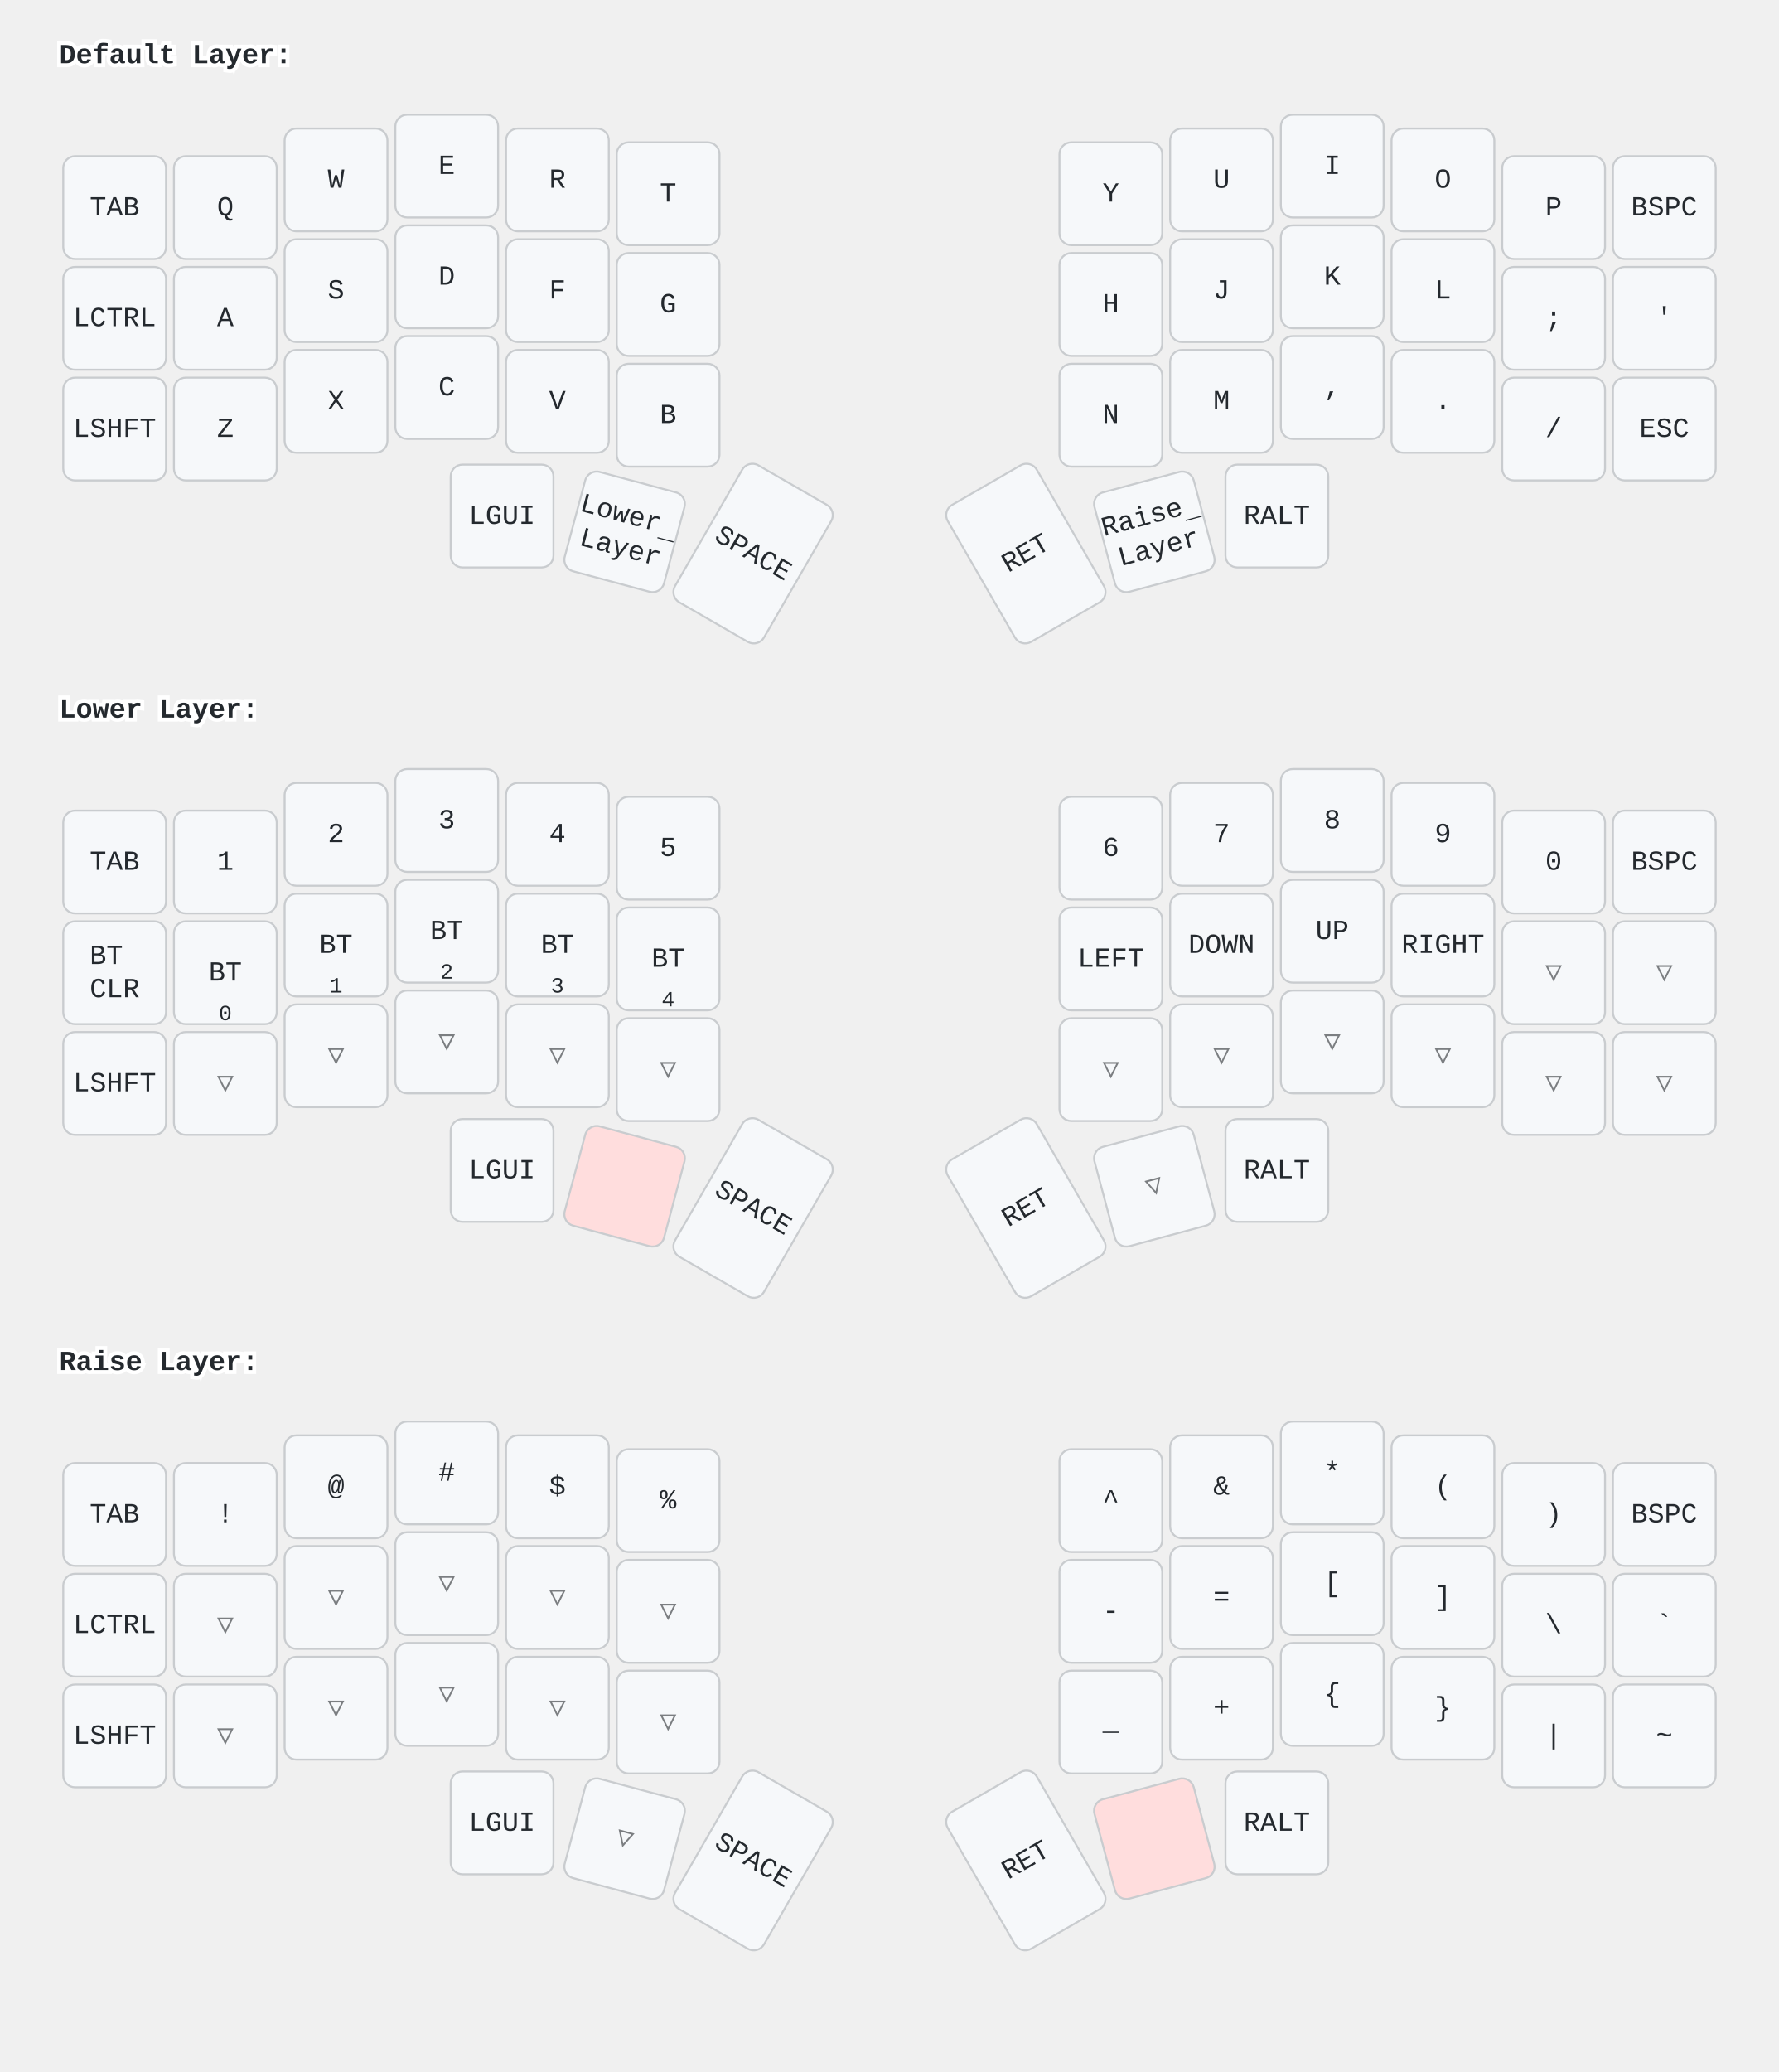
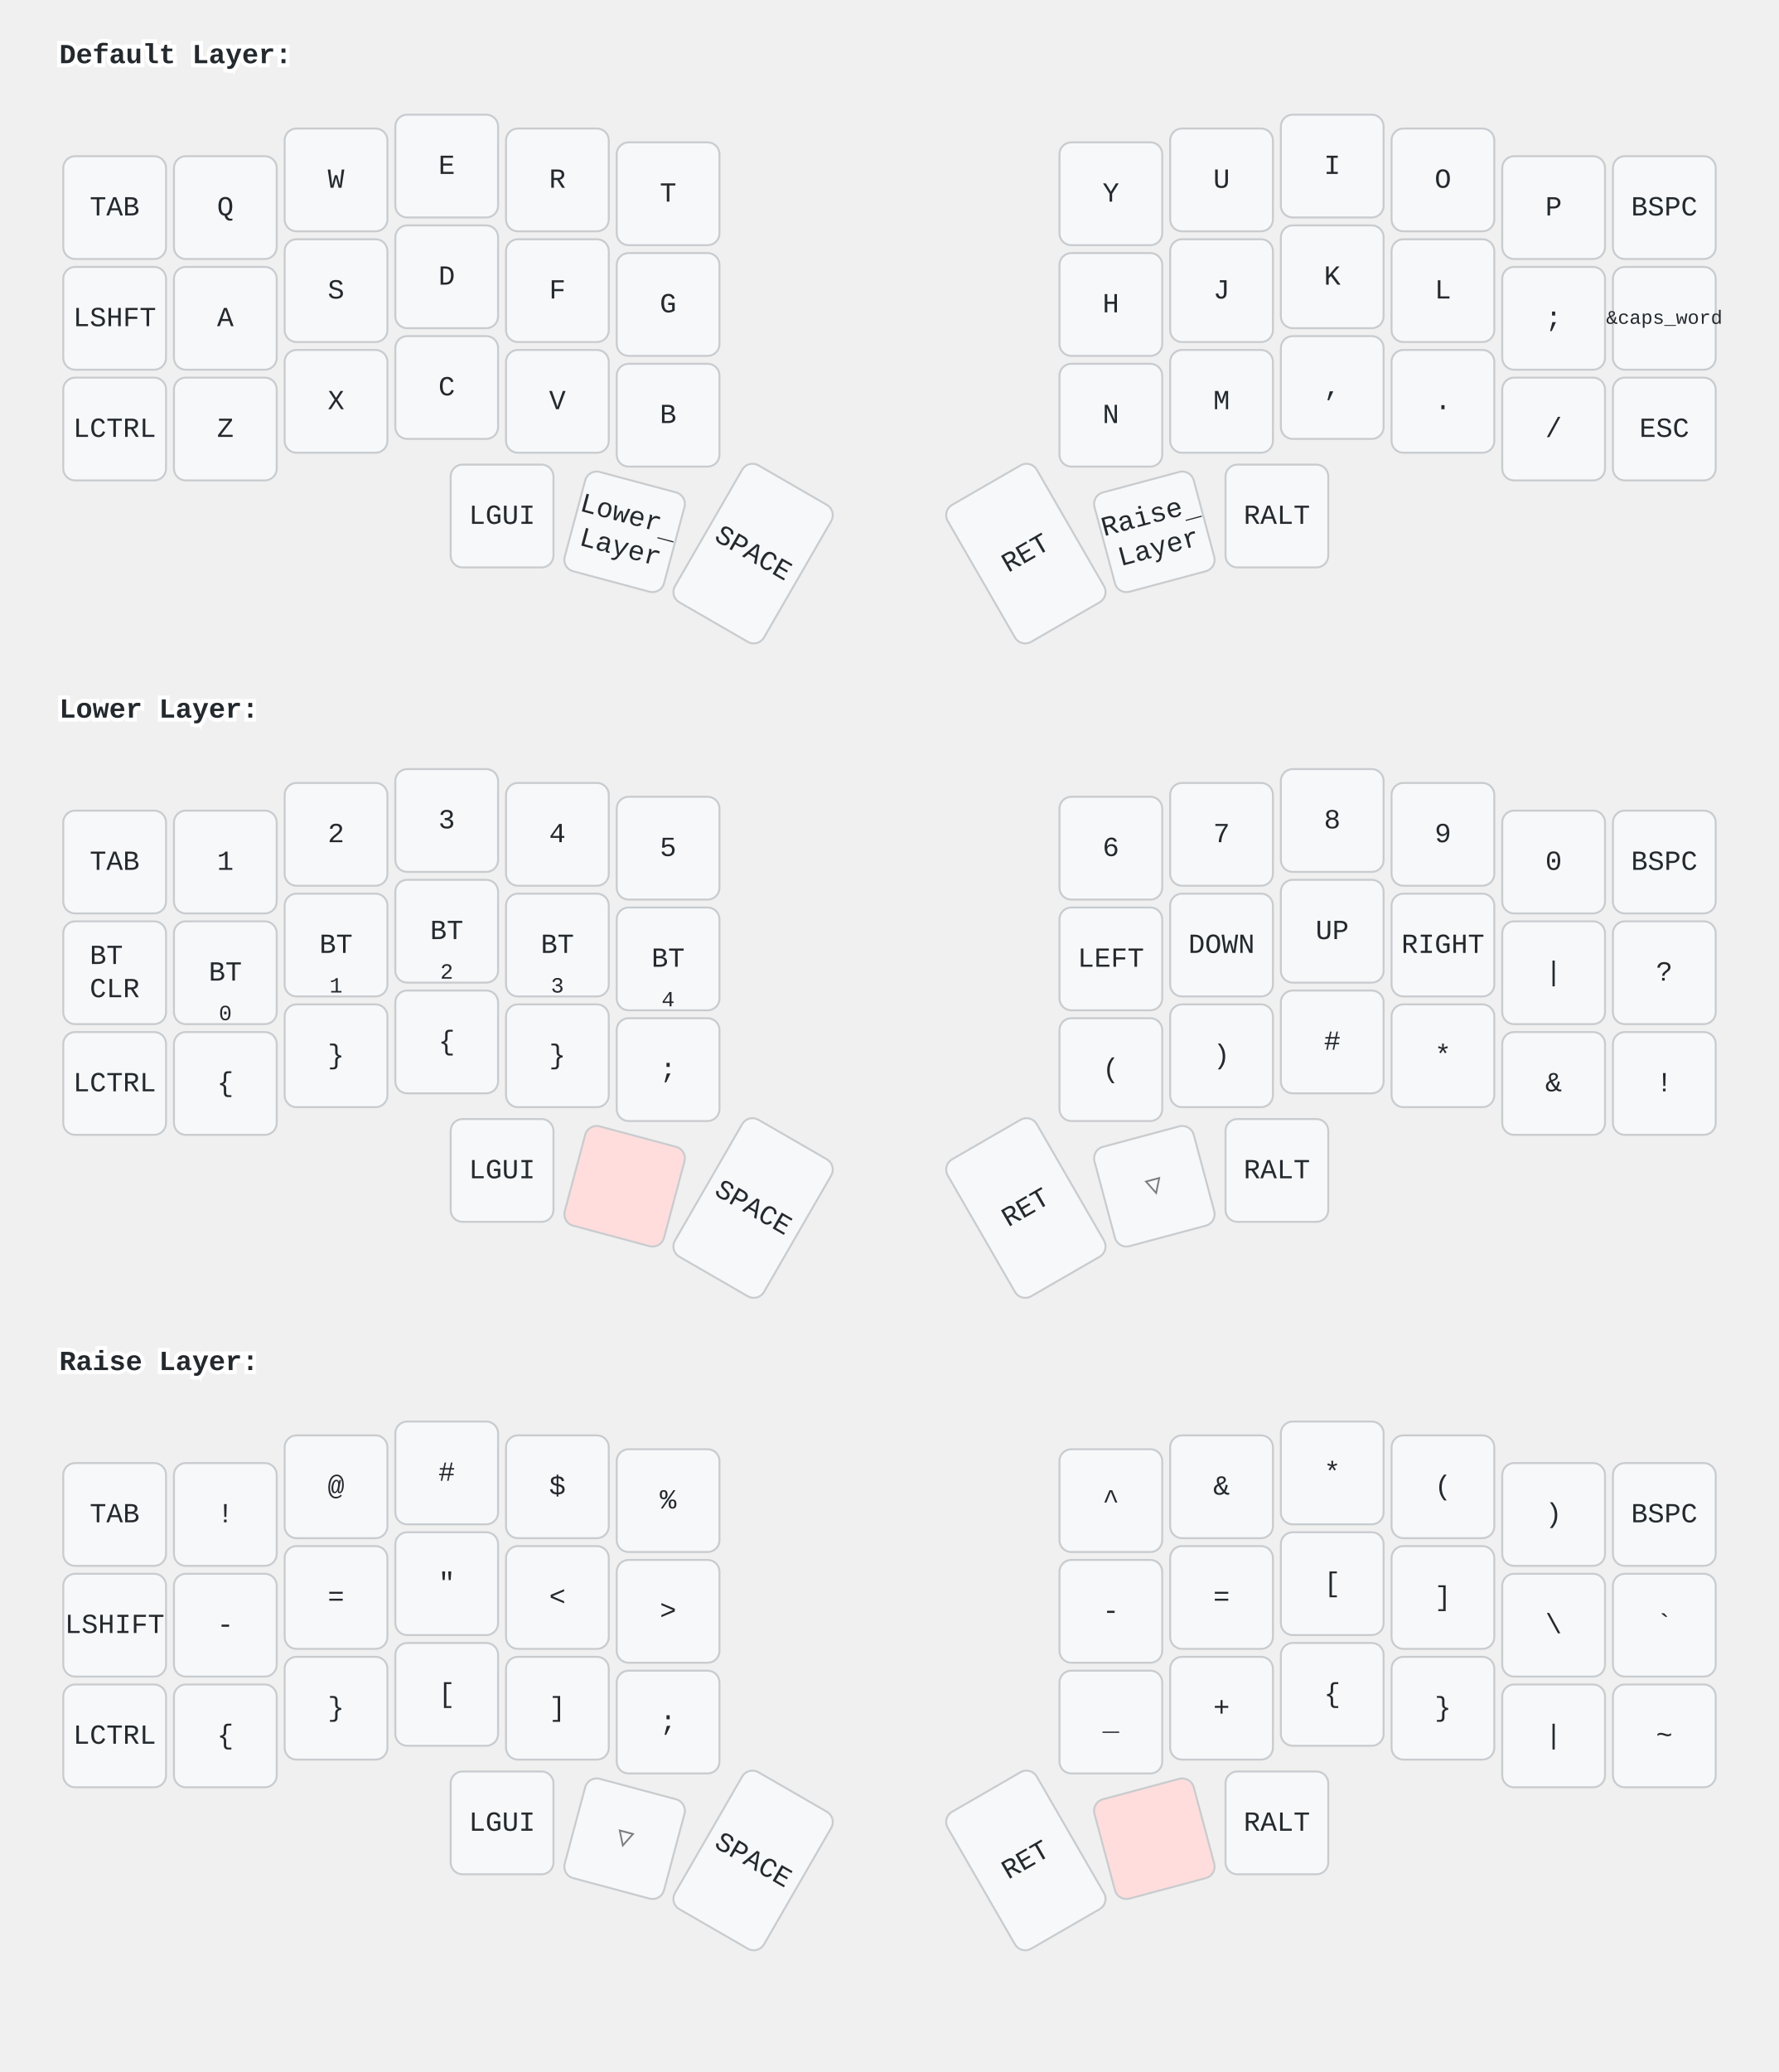
<svg xmlns="http://www.w3.org/2000/svg" width="900" height="1048" viewBox="0 0 900 1048" class="keymap">
  <style>/* inherit to force styles through use tags */
svg path {
    fill: inherit;
}

/* font and background color specifications */
svg.keymap {
    font-family: SFMono-Regular,Consolas,Liberation Mono,Menlo,monospace;
    font-size: 14px;
    font-kerning: normal;
    text-rendering: optimizeLegibility;
    fill: #24292e;
}

/* default key styling */
rect.key {
    fill: #f6f8fa;
}

rect.key, rect.combo {
    stroke: #c9cccf;
    stroke-width: 1;
}

/* default key side styling, only used is draw_key_sides is set */
rect.side {
    filter: brightness(90%);
}

/* color accent for combo boxes */
rect.combo, rect.combo-separate {
    fill: #cdf;
}

/* color accent for held keys */
rect.held, rect.combo.held {
    fill: #fdd;
}

/* color accent for ghost (optional) keys */
rect.ghost, rect.combo.ghost {
    stroke-dasharray: 4, 4;
    stroke-width: 2;
}

text {
    text-anchor: middle;
    dominant-baseline: middle;
}

/* styling for layer labels */
text.label {
    font-weight: bold;
    text-anchor: start;
    stroke: white;
    stroke-width: 4;
    paint-order: stroke;
}

/* styling for optional footer */
text.footer {
    text-anchor: end;
    dominant-baseline: auto;
    stroke: white;
    stroke-width: 4;
    paint-order: stroke;
}

/* styling for combo tap, and key non-tap label text */
text.combo, text.hold, text.shifted, text.left, text.right {
    font-size: 11px;
}

text.hold {
    text-anchor: middle;
    dominant-baseline: auto;
}

text.shifted {
    text-anchor: middle;
    dominant-baseline: hanging;
}

text.left {
    text-anchor: start;
}

text.right {
    text-anchor: end;
}

text.layer-activator {
    text-decoration: underline;
}

/* styling for hold/shifted label text in combo box */
text.combo.hold, text.combo.shifted, text.combo.left, text.combo.right {
    font-size: 8px;
}

/* lighter symbol for transparent keys */
text.trans {
    fill: #7b7e81;
}

/* styling for combo dendrons */
path.combo {
    stroke-width: 1;
    stroke: gray;
    fill: none;
}

/* Start Tabler Icons Cleanup */
/* cannot use height/width with glyphs */
.icon-tabler &gt; path {
    fill: inherit;
    stroke: inherit;
    stroke-width: 2;
}
/* hide tabler's default box */
.icon-tabler &gt; path[stroke="none"][fill="none"] {
    visibility: hidden;
}
/* End Tabler Icons Cleanup */
</style>
  <g transform="translate(30, 0)" class="layer-Default Layer">
    <text x="0" y="28" class="label" id="Default-Layer">Default Layer:</text>
    <g transform="translate(0, 56)">
      <g transform="translate(28, 49)" class="key keypos-0">
        <rect rx="6" ry="6" x="-26" y="-26" width="52" height="52" class="key" />
        <text x="0" y="0" class="key tap">TAB</text>
      </g>
      <g transform="translate(84, 49)" class="key keypos-1">
        <rect rx="6" ry="6" x="-26" y="-26" width="52" height="52" class="key" />
        <text x="0" y="0" class="key tap">Q</text>
      </g>
      <g transform="translate(140, 35)" class="key keypos-2">
        <rect rx="6" ry="6" x="-26" y="-26" width="52" height="52" class="key" />
        <text x="0" y="0" class="key tap">W</text>
      </g>
      <g transform="translate(196, 28)" class="key keypos-3">
        <rect rx="6" ry="6" x="-26" y="-26" width="52" height="52" class="key" />
        <text x="0" y="0" class="key tap">E</text>
      </g>
      <g transform="translate(252, 35)" class="key keypos-4">
        <rect rx="6" ry="6" x="-26" y="-26" width="52" height="52" class="key" />
        <text x="0" y="0" class="key tap">R</text>
      </g>
      <g transform="translate(308, 42)" class="key keypos-5">
        <rect rx="6" ry="6" x="-26" y="-26" width="52" height="52" class="key" />
        <text x="0" y="0" class="key tap">T</text>
      </g>
      <g transform="translate(532, 42)" class="key keypos-6">
        <rect rx="6" ry="6" x="-26" y="-26" width="52" height="52" class="key" />
        <text x="0" y="0" class="key tap">Y</text>
      </g>
      <g transform="translate(588, 35)" class="key keypos-7">
        <rect rx="6" ry="6" x="-26" y="-26" width="52" height="52" class="key" />
        <text x="0" y="0" class="key tap">U</text>
      </g>
      <g transform="translate(644, 28)" class="key keypos-8">
        <rect rx="6" ry="6" x="-26" y="-26" width="52" height="52" class="key" />
        <text x="0" y="0" class="key tap">I</text>
      </g>
      <g transform="translate(700, 35)" class="key keypos-9">
        <rect rx="6" ry="6" x="-26" y="-26" width="52" height="52" class="key" />
        <text x="0" y="0" class="key tap">O</text>
      </g>
      <g transform="translate(756, 49)" class="key keypos-10">
        <rect rx="6" ry="6" x="-26" y="-26" width="52" height="52" class="key" />
        <text x="0" y="0" class="key tap">P</text>
      </g>
      <g transform="translate(812, 49)" class="key keypos-11">
        <rect rx="6" ry="6" x="-26" y="-26" width="52" height="52" class="key" />
        <text x="0" y="0" class="key tap">BSPC</text>
      </g>
      <g transform="translate(28, 105)" class="key keypos-12">
        <rect rx="6" ry="6" x="-26" y="-26" width="52" height="52" class="key" />
+         <text x="0" y="0" class="key tap">LSHFT</text>
+       </g>
+       <g transform="translate(84, 105)" class="key keypos-13">
+         <rect rx="6" ry="6" x="-26" y="-26" width="52" height="52" class="key" />
+         <text x="0" y="0" class="key tap">A</text>
+       </g>
+       <g transform="translate(140, 91)" class="key keypos-14">
+         <rect rx="6" ry="6" x="-26" y="-26" width="52" height="52" class="key" />
+         <text x="0" y="0" class="key tap">S</text>
+       </g>
+       <g transform="translate(196, 84)" class="key keypos-15">
+         <rect rx="6" ry="6" x="-26" y="-26" width="52" height="52" class="key" />
+         <text x="0" y="0" class="key tap">D</text>
+       </g>
+       <g transform="translate(252, 91)" class="key keypos-16">
+         <rect rx="6" ry="6" x="-26" y="-26" width="52" height="52" class="key" />
+         <text x="0" y="0" class="key tap">F</text>
+       </g>
+       <g transform="translate(308, 98)" class="key keypos-17">
+         <rect rx="6" ry="6" x="-26" y="-26" width="52" height="52" class="key" />
+         <text x="0" y="0" class="key tap">G</text>
+       </g>
+       <g transform="translate(532, 98)" class="key keypos-18">
+         <rect rx="6" ry="6" x="-26" y="-26" width="52" height="52" class="key" />
+         <text x="0" y="0" class="key tap">H</text>
+       </g>
+       <g transform="translate(588, 91)" class="key keypos-19">
+         <rect rx="6" ry="6" x="-26" y="-26" width="52" height="52" class="key" />
+         <text x="0" y="0" class="key tap">J</text>
+       </g>
+       <g transform="translate(644, 84)" class="key keypos-20">
+         <rect rx="6" ry="6" x="-26" y="-26" width="52" height="52" class="key" />
+         <text x="0" y="0" class="key tap">K</text>
+       </g>
+       <g transform="translate(700, 91)" class="key keypos-21">
+         <rect rx="6" ry="6" x="-26" y="-26" width="52" height="52" class="key" />
+         <text x="0" y="0" class="key tap">L</text>
+       </g>
+       <g transform="translate(756, 105)" class="key keypos-22">
+         <rect rx="6" ry="6" x="-26" y="-26" width="52" height="52" class="key" />
+         <text x="0" y="0" class="key tap">;</text>
+       </g>
+       <g transform="translate(812, 105)" class="key keypos-23">
+         <rect rx="6" ry="6" x="-26" y="-26" width="52" height="52" class="key" />
+         <text x="0" y="0" class="key tap">
+           <tspan style="font-size: 70%">&amp;caps_word</tspan>
+         </text>
+       </g>
+       <g transform="translate(28, 161)" class="key keypos-24">
+         <rect rx="6" ry="6" x="-26" y="-26" width="52" height="52" class="key" />
        <text x="0" y="0" class="key tap">LCTRL</text>
-       </g>
-       <g transform="translate(84, 105)" class="key keypos-13">
-         <rect rx="6" ry="6" x="-26" y="-26" width="52" height="52" class="key" />
-         <text x="0" y="0" class="key tap">A</text>
-       </g>
-       <g transform="translate(140, 91)" class="key keypos-14">
-         <rect rx="6" ry="6" x="-26" y="-26" width="52" height="52" class="key" />
-         <text x="0" y="0" class="key tap">S</text>
-       </g>
-       <g transform="translate(196, 84)" class="key keypos-15">
-         <rect rx="6" ry="6" x="-26" y="-26" width="52" height="52" class="key" />
-         <text x="0" y="0" class="key tap">D</text>
-       </g>
-       <g transform="translate(252, 91)" class="key keypos-16">
-         <rect rx="6" ry="6" x="-26" y="-26" width="52" height="52" class="key" />
-         <text x="0" y="0" class="key tap">F</text>
-       </g>
-       <g transform="translate(308, 98)" class="key keypos-17">
-         <rect rx="6" ry="6" x="-26" y="-26" width="52" height="52" class="key" />
-         <text x="0" y="0" class="key tap">G</text>
-       </g>
-       <g transform="translate(532, 98)" class="key keypos-18">
-         <rect rx="6" ry="6" x="-26" y="-26" width="52" height="52" class="key" />
-         <text x="0" y="0" class="key tap">H</text>
-       </g>
-       <g transform="translate(588, 91)" class="key keypos-19">
-         <rect rx="6" ry="6" x="-26" y="-26" width="52" height="52" class="key" />
-         <text x="0" y="0" class="key tap">J</text>
-       </g>
-       <g transform="translate(644, 84)" class="key keypos-20">
-         <rect rx="6" ry="6" x="-26" y="-26" width="52" height="52" class="key" />
-         <text x="0" y="0" class="key tap">K</text>
-       </g>
-       <g transform="translate(700, 91)" class="key keypos-21">
-         <rect rx="6" ry="6" x="-26" y="-26" width="52" height="52" class="key" />
-         <text x="0" y="0" class="key tap">L</text>
-       </g>
-       <g transform="translate(756, 105)" class="key keypos-22">
-         <rect rx="6" ry="6" x="-26" y="-26" width="52" height="52" class="key" />
-         <text x="0" y="0" class="key tap">;</text>
-       </g>
-       <g transform="translate(812, 105)" class="key keypos-23">
-         <rect rx="6" ry="6" x="-26" y="-26" width="52" height="52" class="key" />
-         <text x="0" y="0" class="key tap">'</text>
-       </g>
-       <g transform="translate(28, 161)" class="key keypos-24">
-         <rect rx="6" ry="6" x="-26" y="-26" width="52" height="52" class="key" />
-         <text x="0" y="0" class="key tap">LSHFT</text>
      </g>
      <g transform="translate(84, 161)" class="key keypos-25">
        <rect rx="6" ry="6" x="-26" y="-26" width="52" height="52" class="key" />
        <text x="0" y="0" class="key tap">Z</text>
      </g>
      <g transform="translate(140, 147)" class="key keypos-26">
        <rect rx="6" ry="6" x="-26" y="-26" width="52" height="52" class="key" />
        <text x="0" y="0" class="key tap">X</text>
      </g>
      <g transform="translate(196, 140)" class="key keypos-27">
        <rect rx="6" ry="6" x="-26" y="-26" width="52" height="52" class="key" />
        <text x="0" y="0" class="key tap">C</text>
      </g>
      <g transform="translate(252, 147)" class="key keypos-28">
        <rect rx="6" ry="6" x="-26" y="-26" width="52" height="52" class="key" />
        <text x="0" y="0" class="key tap">V</text>
      </g>
      <g transform="translate(308, 154)" class="key keypos-29">
        <rect rx="6" ry="6" x="-26" y="-26" width="52" height="52" class="key" />
        <text x="0" y="0" class="key tap">B</text>
      </g>
      <g transform="translate(532, 154)" class="key keypos-30">
        <rect rx="6" ry="6" x="-26" y="-26" width="52" height="52" class="key" />
        <text x="0" y="0" class="key tap">N</text>
      </g>
      <g transform="translate(588, 147)" class="key keypos-31">
        <rect rx="6" ry="6" x="-26" y="-26" width="52" height="52" class="key" />
        <text x="0" y="0" class="key tap">M</text>
      </g>
      <g transform="translate(644, 140)" class="key keypos-32">
        <rect rx="6" ry="6" x="-26" y="-26" width="52" height="52" class="key" />
        <text x="0" y="0" class="key tap">,</text>
      </g>
      <g transform="translate(700, 147)" class="key keypos-33">
        <rect rx="6" ry="6" x="-26" y="-26" width="52" height="52" class="key" />
        <text x="0" y="0" class="key tap">.</text>
      </g>
      <g transform="translate(756, 161)" class="key keypos-34">
        <rect rx="6" ry="6" x="-26" y="-26" width="52" height="52" class="key" />
        <text x="0" y="0" class="key tap">/</text>
      </g>
      <g transform="translate(812, 161)" class="key keypos-35">
        <rect rx="6" ry="6" x="-26" y="-26" width="52" height="52" class="key" />
        <text x="0" y="0" class="key tap">ESC</text>
      </g>
      <g transform="translate(224, 205)" class="key keypos-36">
        <rect rx="6" ry="6" x="-26" y="-26" width="52" height="52" class="key" />
        <text x="0" y="0" class="key tap">LGUI</text>
      </g>
      <g transform="translate(286, 213) rotate(15.0)" class="key keypos-37">
        <rect rx="6" ry="6" x="-26" y="-26" width="52" height="52" class="key" />
        <a href="#Lower-Layer">
          <text x="0" y="0" class="key tap layer-activator">
            <tspan x="0" dy="-0.6em">Lower</tspan>
            <tspan x="0" dy="1.2em">Layer</tspan>
          </text>
        </a>
      </g>
      <g transform="translate(351, 224) rotate(30.0)" class="key keypos-38">
        <rect rx="6" ry="6" x="-26" y="-40" width="52" height="80" class="key" />
        <text x="0" y="0" class="key tap">SPACE</text>
      </g>
      <g transform="translate(489, 224) rotate(-30.0)" class="key keypos-39">
        <rect rx="6" ry="6" x="-26" y="-40" width="52" height="80" class="key" />
        <text x="0" y="0" class="key tap">RET</text>
      </g>
      <g transform="translate(554, 213) rotate(-15.0)" class="key keypos-40">
        <rect rx="6" ry="6" x="-26" y="-26" width="52" height="52" class="key" />
        <a href="#Raise-Layer">
          <text x="0" y="0" class="key tap layer-activator">
            <tspan x="0" dy="-0.6em">Raise</tspan>
            <tspan x="0" dy="1.2em">Layer</tspan>
          </text>
        </a>
      </g>
      <g transform="translate(616, 205)" class="key keypos-41">
        <rect rx="6" ry="6" x="-26" y="-26" width="52" height="52" class="key" />
        <text x="0" y="0" class="key tap">RALT</text>
      </g>
    </g>
  </g>
  <g transform="translate(30, 331)" class="layer-Lower Layer">
    <text x="0" y="28" class="label" id="Lower-Layer">Lower Layer:</text>
    <g transform="translate(0, 56)">
      <g transform="translate(28, 49)" class="key keypos-0">
        <rect rx="6" ry="6" x="-26" y="-26" width="52" height="52" class="key" />
        <text x="0" y="0" class="key tap">TAB</text>
      </g>
      <g transform="translate(84, 49)" class="key keypos-1">
        <rect rx="6" ry="6" x="-26" y="-26" width="52" height="52" class="key" />
        <text x="0" y="0" class="key tap">1</text>
      </g>
      <g transform="translate(140, 35)" class="key keypos-2">
        <rect rx="6" ry="6" x="-26" y="-26" width="52" height="52" class="key" />
        <text x="0" y="0" class="key tap">2</text>
      </g>
      <g transform="translate(196, 28)" class="key keypos-3">
        <rect rx="6" ry="6" x="-26" y="-26" width="52" height="52" class="key" />
        <text x="0" y="0" class="key tap">3</text>
      </g>
      <g transform="translate(252, 35)" class="key keypos-4">
        <rect rx="6" ry="6" x="-26" y="-26" width="52" height="52" class="key" />
        <text x="0" y="0" class="key tap">4</text>
      </g>
      <g transform="translate(308, 42)" class="key keypos-5">
        <rect rx="6" ry="6" x="-26" y="-26" width="52" height="52" class="key" />
        <text x="0" y="0" class="key tap">5</text>
      </g>
      <g transform="translate(532, 42)" class="key keypos-6">
        <rect rx="6" ry="6" x="-26" y="-26" width="52" height="52" class="key" />
        <text x="0" y="0" class="key tap">6</text>
      </g>
      <g transform="translate(588, 35)" class="key keypos-7">
        <rect rx="6" ry="6" x="-26" y="-26" width="52" height="52" class="key" />
        <text x="0" y="0" class="key tap">7</text>
      </g>
      <g transform="translate(644, 28)" class="key keypos-8">
        <rect rx="6" ry="6" x="-26" y="-26" width="52" height="52" class="key" />
        <text x="0" y="0" class="key tap">8</text>
      </g>
      <g transform="translate(700, 35)" class="key keypos-9">
        <rect rx="6" ry="6" x="-26" y="-26" width="52" height="52" class="key" />
        <text x="0" y="0" class="key tap">9</text>
      </g>
      <g transform="translate(756, 49)" class="key keypos-10">
        <rect rx="6" ry="6" x="-26" y="-26" width="52" height="52" class="key" />
        <text x="0" y="0" class="key tap">0</text>
      </g>
      <g transform="translate(812, 49)" class="key keypos-11">
        <rect rx="6" ry="6" x="-26" y="-26" width="52" height="52" class="key" />
        <text x="0" y="0" class="key tap">BSPC</text>
      </g>
      <g transform="translate(28, 105)" class="key keypos-12">
        <rect rx="6" ry="6" x="-26" y="-26" width="52" height="52" class="key" />
        <text x="0" y="0" class="key tap">
          <tspan x="0" dy="-0.6em">BT</tspan>
          <tspan x="0" dy="1.2em">CLR</tspan>
        </text>
      </g>
      <g transform="translate(84, 105)" class="key keypos-13">
        <rect rx="6" ry="6" x="-26" y="-26" width="52" height="52" class="key" />
        <text x="0" y="0" class="key tap">BT</text>
        <text x="0" y="24" class="key hold">0</text>
      </g>
      <g transform="translate(140, 91)" class="key keypos-14">
        <rect rx="6" ry="6" x="-26" y="-26" width="52" height="52" class="key" />
        <text x="0" y="0" class="key tap">BT</text>
        <text x="0" y="24" class="key hold">1</text>
      </g>
      <g transform="translate(196, 84)" class="key keypos-15">
        <rect rx="6" ry="6" x="-26" y="-26" width="52" height="52" class="key" />
        <text x="0" y="0" class="key tap">BT</text>
        <text x="0" y="24" class="key hold">2</text>
      </g>
      <g transform="translate(252, 91)" class="key keypos-16">
        <rect rx="6" ry="6" x="-26" y="-26" width="52" height="52" class="key" />
        <text x="0" y="0" class="key tap">BT</text>
        <text x="0" y="24" class="key hold">3</text>
      </g>
      <g transform="translate(308, 98)" class="key keypos-17">
        <rect rx="6" ry="6" x="-26" y="-26" width="52" height="52" class="key" />
        <text x="0" y="0" class="key tap">BT</text>
        <text x="0" y="24" class="key hold">4</text>
      </g>
      <g transform="translate(532, 98)" class="key keypos-18">
        <rect rx="6" ry="6" x="-26" y="-26" width="52" height="52" class="key" />
        <text x="0" y="0" class="key tap">LEFT</text>
      </g>
      <g transform="translate(588, 91)" class="key keypos-19">
        <rect rx="6" ry="6" x="-26" y="-26" width="52" height="52" class="key" />
        <text x="0" y="0" class="key tap">DOWN</text>
      </g>
      <g transform="translate(644, 84)" class="key keypos-20">
        <rect rx="6" ry="6" x="-26" y="-26" width="52" height="52" class="key" />
        <text x="0" y="0" class="key tap">UP</text>
      </g>
      <g transform="translate(700, 91)" class="key keypos-21">
        <rect rx="6" ry="6" x="-26" y="-26" width="52" height="52" class="key" />
        <text x="0" y="0" class="key tap">RIGHT</text>
      </g>
-       <g transform="translate(756, 105)" class="key trans keypos-22">
-         <rect rx="6" ry="6" x="-26" y="-26" width="52" height="52" class="key trans" />
-         <text x="0" y="0" class="key trans tap">▽</text>
-       </g>
-       <g transform="translate(812, 105)" class="key trans keypos-23">
-         <rect rx="6" ry="6" x="-26" y="-26" width="52" height="52" class="key trans" />
-         <text x="0" y="0" class="key trans tap">▽</text>
+       <g transform="translate(756, 105)" class="key keypos-22">
+         <rect rx="6" ry="6" x="-26" y="-26" width="52" height="52" class="key" />
+         <text x="0" y="0" class="key tap">|</text>
+       </g>
+       <g transform="translate(812, 105)" class="key keypos-23">
+         <rect rx="6" ry="6" x="-26" y="-26" width="52" height="52" class="key" />
+         <text x="0" y="0" class="key tap">?</text>
      </g>
      <g transform="translate(28, 161)" class="key keypos-24">
        <rect rx="6" ry="6" x="-26" y="-26" width="52" height="52" class="key" />
-         <text x="0" y="0" class="key tap">LSHFT</text>
-       </g>
-       <g transform="translate(84, 161)" class="key trans keypos-25">
-         <rect rx="6" ry="6" x="-26" y="-26" width="52" height="52" class="key trans" />
-         <text x="0" y="0" class="key trans tap">▽</text>
-       </g>
-       <g transform="translate(140, 147)" class="key trans keypos-26">
-         <rect rx="6" ry="6" x="-26" y="-26" width="52" height="52" class="key trans" />
-         <text x="0" y="0" class="key trans tap">▽</text>
-       </g>
-       <g transform="translate(196, 140)" class="key trans keypos-27">
-         <rect rx="6" ry="6" x="-26" y="-26" width="52" height="52" class="key trans" />
-         <text x="0" y="0" class="key trans tap">▽</text>
-       </g>
-       <g transform="translate(252, 147)" class="key trans keypos-28">
-         <rect rx="6" ry="6" x="-26" y="-26" width="52" height="52" class="key trans" />
-         <text x="0" y="0" class="key trans tap">▽</text>
-       </g>
-       <g transform="translate(308, 154)" class="key trans keypos-29">
-         <rect rx="6" ry="6" x="-26" y="-26" width="52" height="52" class="key trans" />
-         <text x="0" y="0" class="key trans tap">▽</text>
-       </g>
-       <g transform="translate(532, 154)" class="key trans keypos-30">
-         <rect rx="6" ry="6" x="-26" y="-26" width="52" height="52" class="key trans" />
-         <text x="0" y="0" class="key trans tap">▽</text>
-       </g>
-       <g transform="translate(588, 147)" class="key trans keypos-31">
-         <rect rx="6" ry="6" x="-26" y="-26" width="52" height="52" class="key trans" />
-         <text x="0" y="0" class="key trans tap">▽</text>
-       </g>
-       <g transform="translate(644, 140)" class="key trans keypos-32">
-         <rect rx="6" ry="6" x="-26" y="-26" width="52" height="52" class="key trans" />
-         <text x="0" y="0" class="key trans tap">▽</text>
-       </g>
-       <g transform="translate(700, 147)" class="key trans keypos-33">
-         <rect rx="6" ry="6" x="-26" y="-26" width="52" height="52" class="key trans" />
-         <text x="0" y="0" class="key trans tap">▽</text>
-       </g>
-       <g transform="translate(756, 161)" class="key trans keypos-34">
-         <rect rx="6" ry="6" x="-26" y="-26" width="52" height="52" class="key trans" />
-         <text x="0" y="0" class="key trans tap">▽</text>
-       </g>
-       <g transform="translate(812, 161)" class="key trans keypos-35">
-         <rect rx="6" ry="6" x="-26" y="-26" width="52" height="52" class="key trans" />
-         <text x="0" y="0" class="key trans tap">▽</text>
+         <text x="0" y="0" class="key tap">LCTRL</text>
+       </g>
+       <g transform="translate(84, 161)" class="key keypos-25">
+         <rect rx="6" ry="6" x="-26" y="-26" width="52" height="52" class="key" />
+         <text x="0" y="0" class="key tap">{</text>
+       </g>
+       <g transform="translate(140, 147)" class="key keypos-26">
+         <rect rx="6" ry="6" x="-26" y="-26" width="52" height="52" class="key" />
+         <text x="0" y="0" class="key tap">}</text>
+       </g>
+       <g transform="translate(196, 140)" class="key keypos-27">
+         <rect rx="6" ry="6" x="-26" y="-26" width="52" height="52" class="key" />
+         <text x="0" y="0" class="key tap">{</text>
+       </g>
+       <g transform="translate(252, 147)" class="key keypos-28">
+         <rect rx="6" ry="6" x="-26" y="-26" width="52" height="52" class="key" />
+         <text x="0" y="0" class="key tap">}</text>
+       </g>
+       <g transform="translate(308, 154)" class="key keypos-29">
+         <rect rx="6" ry="6" x="-26" y="-26" width="52" height="52" class="key" />
+         <text x="0" y="0" class="key tap">;</text>
+       </g>
+       <g transform="translate(532, 154)" class="key keypos-30">
+         <rect rx="6" ry="6" x="-26" y="-26" width="52" height="52" class="key" />
+         <text x="0" y="0" class="key tap">(</text>
+       </g>
+       <g transform="translate(588, 147)" class="key keypos-31">
+         <rect rx="6" ry="6" x="-26" y="-26" width="52" height="52" class="key" />
+         <text x="0" y="0" class="key tap">)</text>
+       </g>
+       <g transform="translate(644, 140)" class="key keypos-32">
+         <rect rx="6" ry="6" x="-26" y="-26" width="52" height="52" class="key" />
+         <text x="0" y="0" class="key tap">#</text>
+       </g>
+       <g transform="translate(700, 147)" class="key keypos-33">
+         <rect rx="6" ry="6" x="-26" y="-26" width="52" height="52" class="key" />
+         <text x="0" y="0" class="key tap">*</text>
+       </g>
+       <g transform="translate(756, 161)" class="key keypos-34">
+         <rect rx="6" ry="6" x="-26" y="-26" width="52" height="52" class="key" />
+         <text x="0" y="0" class="key tap">&amp;</text>
+       </g>
+       <g transform="translate(812, 161)" class="key keypos-35">
+         <rect rx="6" ry="6" x="-26" y="-26" width="52" height="52" class="key" />
+         <text x="0" y="0" class="key tap">!</text>
      </g>
      <g transform="translate(224, 205)" class="key keypos-36">
        <rect rx="6" ry="6" x="-26" y="-26" width="52" height="52" class="key" />
        <text x="0" y="0" class="key tap">LGUI</text>
      </g>
      <g transform="translate(286, 213) rotate(15.0)" class="key held keypos-37">
        <rect rx="6" ry="6" x="-26" y="-26" width="52" height="52" class="key held" />
      </g>
      <g transform="translate(351, 224) rotate(30.0)" class="key keypos-38">
        <rect rx="6" ry="6" x="-26" y="-40" width="52" height="80" class="key" />
        <text x="0" y="0" class="key tap">SPACE</text>
      </g>
      <g transform="translate(489, 224) rotate(-30.0)" class="key keypos-39">
        <rect rx="6" ry="6" x="-26" y="-40" width="52" height="80" class="key" />
        <text x="0" y="0" class="key tap">RET</text>
      </g>
      <g transform="translate(554, 213) rotate(-15.0)" class="key trans keypos-40">
        <rect rx="6" ry="6" x="-26" y="-26" width="52" height="52" class="key trans" />
        <text x="0" y="0" class="key trans tap">▽</text>
      </g>
      <g transform="translate(616, 205)" class="key keypos-41">
        <rect rx="6" ry="6" x="-26" y="-26" width="52" height="52" class="key" />
        <text x="0" y="0" class="key tap">RALT</text>
      </g>
    </g>
  </g>
  <g transform="translate(30, 661)" class="layer-Raise Layer">
    <text x="0" y="28" class="label" id="Raise-Layer">Raise Layer:</text>
    <g transform="translate(0, 56)">
      <g transform="translate(28, 49)" class="key keypos-0">
        <rect rx="6" ry="6" x="-26" y="-26" width="52" height="52" class="key" />
        <text x="0" y="0" class="key tap">TAB</text>
      </g>
      <g transform="translate(84, 49)" class="key keypos-1">
        <rect rx="6" ry="6" x="-26" y="-26" width="52" height="52" class="key" />
        <text x="0" y="0" class="key tap">!</text>
      </g>
      <g transform="translate(140, 35)" class="key keypos-2">
        <rect rx="6" ry="6" x="-26" y="-26" width="52" height="52" class="key" />
        <text x="0" y="0" class="key tap">@</text>
      </g>
      <g transform="translate(196, 28)" class="key keypos-3">
        <rect rx="6" ry="6" x="-26" y="-26" width="52" height="52" class="key" />
        <text x="0" y="0" class="key tap">#</text>
      </g>
      <g transform="translate(252, 35)" class="key keypos-4">
        <rect rx="6" ry="6" x="-26" y="-26" width="52" height="52" class="key" />
        <text x="0" y="0" class="key tap">$</text>
      </g>
      <g transform="translate(308, 42)" class="key keypos-5">
        <rect rx="6" ry="6" x="-26" y="-26" width="52" height="52" class="key" />
        <text x="0" y="0" class="key tap">%</text>
      </g>
      <g transform="translate(532, 42)" class="key keypos-6">
        <rect rx="6" ry="6" x="-26" y="-26" width="52" height="52" class="key" />
        <text x="0" y="0" class="key tap">^</text>
      </g>
      <g transform="translate(588, 35)" class="key keypos-7">
        <rect rx="6" ry="6" x="-26" y="-26" width="52" height="52" class="key" />
        <text x="0" y="0" class="key tap">&amp;</text>
      </g>
      <g transform="translate(644, 28)" class="key keypos-8">
        <rect rx="6" ry="6" x="-26" y="-26" width="52" height="52" class="key" />
        <text x="0" y="0" class="key tap">*</text>
      </g>
      <g transform="translate(700, 35)" class="key keypos-9">
        <rect rx="6" ry="6" x="-26" y="-26" width="52" height="52" class="key" />
        <text x="0" y="0" class="key tap">(</text>
      </g>
      <g transform="translate(756, 49)" class="key keypos-10">
        <rect rx="6" ry="6" x="-26" y="-26" width="52" height="52" class="key" />
        <text x="0" y="0" class="key tap">)</text>
      </g>
      <g transform="translate(812, 49)" class="key keypos-11">
        <rect rx="6" ry="6" x="-26" y="-26" width="52" height="52" class="key" />
        <text x="0" y="0" class="key tap">BSPC</text>
      </g>
      <g transform="translate(28, 105)" class="key keypos-12">
        <rect rx="6" ry="6" x="-26" y="-26" width="52" height="52" class="key" />
+         <text x="0" y="0" class="key tap">LSHIFT</text>
+       </g>
+       <g transform="translate(84, 105)" class="key keypos-13">
+         <rect rx="6" ry="6" x="-26" y="-26" width="52" height="52" class="key" />
+         <text x="0" y="0" class="key tap">-</text>
+       </g>
+       <g transform="translate(140, 91)" class="key keypos-14">
+         <rect rx="6" ry="6" x="-26" y="-26" width="52" height="52" class="key" />
+         <text x="0" y="0" class="key tap">=</text>
+       </g>
+       <g transform="translate(196, 84)" class="key keypos-15">
+         <rect rx="6" ry="6" x="-26" y="-26" width="52" height="52" class="key" />
+         <text x="0" y="0" class="key tap">"</text>
+       </g>
+       <g transform="translate(252, 91)" class="key keypos-16">
+         <rect rx="6" ry="6" x="-26" y="-26" width="52" height="52" class="key" />
+         <text x="0" y="0" class="key tap">&lt;</text>
+       </g>
+       <g transform="translate(308, 98)" class="key keypos-17">
+         <rect rx="6" ry="6" x="-26" y="-26" width="52" height="52" class="key" />
+         <text x="0" y="0" class="key tap">&gt;</text>
+       </g>
+       <g transform="translate(532, 98)" class="key keypos-18">
+         <rect rx="6" ry="6" x="-26" y="-26" width="52" height="52" class="key" />
+         <text x="0" y="0" class="key tap">-</text>
+       </g>
+       <g transform="translate(588, 91)" class="key keypos-19">
+         <rect rx="6" ry="6" x="-26" y="-26" width="52" height="52" class="key" />
+         <text x="0" y="0" class="key tap">=</text>
+       </g>
+       <g transform="translate(644, 84)" class="key keypos-20">
+         <rect rx="6" ry="6" x="-26" y="-26" width="52" height="52" class="key" />
+         <text x="0" y="0" class="key tap">[</text>
+       </g>
+       <g transform="translate(700, 91)" class="key keypos-21">
+         <rect rx="6" ry="6" x="-26" y="-26" width="52" height="52" class="key" />
+         <text x="0" y="0" class="key tap">]</text>
+       </g>
+       <g transform="translate(756, 105)" class="key keypos-22">
+         <rect rx="6" ry="6" x="-26" y="-26" width="52" height="52" class="key" />
+         <text x="0" y="0" class="key tap">\</text>
+       </g>
+       <g transform="translate(812, 105)" class="key keypos-23">
+         <rect rx="6" ry="6" x="-26" y="-26" width="52" height="52" class="key" />
+         <text x="0" y="0" class="key tap">`</text>
+       </g>
+       <g transform="translate(28, 161)" class="key keypos-24">
+         <rect rx="6" ry="6" x="-26" y="-26" width="52" height="52" class="key" />
        <text x="0" y="0" class="key tap">LCTRL</text>
      </g>
-       <g transform="translate(84, 105)" class="key trans keypos-13">
-         <rect rx="6" ry="6" x="-26" y="-26" width="52" height="52" class="key trans" />
-         <text x="0" y="0" class="key trans tap">▽</text>
-       </g>
-       <g transform="translate(140, 91)" class="key trans keypos-14">
-         <rect rx="6" ry="6" x="-26" y="-26" width="52" height="52" class="key trans" />
-         <text x="0" y="0" class="key trans tap">▽</text>
-       </g>
-       <g transform="translate(196, 84)" class="key trans keypos-15">
-         <rect rx="6" ry="6" x="-26" y="-26" width="52" height="52" class="key trans" />
-         <text x="0" y="0" class="key trans tap">▽</text>
-       </g>
-       <g transform="translate(252, 91)" class="key trans keypos-16">
-         <rect rx="6" ry="6" x="-26" y="-26" width="52" height="52" class="key trans" />
-         <text x="0" y="0" class="key trans tap">▽</text>
-       </g>
-       <g transform="translate(308, 98)" class="key trans keypos-17">
-         <rect rx="6" ry="6" x="-26" y="-26" width="52" height="52" class="key trans" />
-         <text x="0" y="0" class="key trans tap">▽</text>
-       </g>
-       <g transform="translate(532, 98)" class="key keypos-18">
-         <rect rx="6" ry="6" x="-26" y="-26" width="52" height="52" class="key" />
-         <text x="0" y="0" class="key tap">-</text>
-       </g>
-       <g transform="translate(588, 91)" class="key keypos-19">
-         <rect rx="6" ry="6" x="-26" y="-26" width="52" height="52" class="key" />
-         <text x="0" y="0" class="key tap">=</text>
-       </g>
-       <g transform="translate(644, 84)" class="key keypos-20">
+       <g transform="translate(84, 161)" class="key keypos-25">
+         <rect rx="6" ry="6" x="-26" y="-26" width="52" height="52" class="key" />
+         <text x="0" y="0" class="key tap">{</text>
+       </g>
+       <g transform="translate(140, 147)" class="key keypos-26">
+         <rect rx="6" ry="6" x="-26" y="-26" width="52" height="52" class="key" />
+         <text x="0" y="0" class="key tap">}</text>
+       </g>
+       <g transform="translate(196, 140)" class="key keypos-27">
        <rect rx="6" ry="6" x="-26" y="-26" width="52" height="52" class="key" />
        <text x="0" y="0" class="key tap">[</text>
      </g>
-       <g transform="translate(700, 91)" class="key keypos-21">
+       <g transform="translate(252, 147)" class="key keypos-28">
        <rect rx="6" ry="6" x="-26" y="-26" width="52" height="52" class="key" />
        <text x="0" y="0" class="key tap">]</text>
      </g>
-       <g transform="translate(756, 105)" class="key keypos-22">
-         <rect rx="6" ry="6" x="-26" y="-26" width="52" height="52" class="key" />
-         <text x="0" y="0" class="key tap">\</text>
-       </g>
-       <g transform="translate(812, 105)" class="key keypos-23">
-         <rect rx="6" ry="6" x="-26" y="-26" width="52" height="52" class="key" />
-         <text x="0" y="0" class="key tap">`</text>
-       </g>
-       <g transform="translate(28, 161)" class="key keypos-24">
-         <rect rx="6" ry="6" x="-26" y="-26" width="52" height="52" class="key" />
-         <text x="0" y="0" class="key tap">LSHFT</text>
-       </g>
-       <g transform="translate(84, 161)" class="key trans keypos-25">
-         <rect rx="6" ry="6" x="-26" y="-26" width="52" height="52" class="key trans" />
-         <text x="0" y="0" class="key trans tap">▽</text>
-       </g>
-       <g transform="translate(140, 147)" class="key trans keypos-26">
-         <rect rx="6" ry="6" x="-26" y="-26" width="52" height="52" class="key trans" />
-         <text x="0" y="0" class="key trans tap">▽</text>
-       </g>
-       <g transform="translate(196, 140)" class="key trans keypos-27">
-         <rect rx="6" ry="6" x="-26" y="-26" width="52" height="52" class="key trans" />
-         <text x="0" y="0" class="key trans tap">▽</text>
-       </g>
-       <g transform="translate(252, 147)" class="key trans keypos-28">
-         <rect rx="6" ry="6" x="-26" y="-26" width="52" height="52" class="key trans" />
-         <text x="0" y="0" class="key trans tap">▽</text>
-       </g>
-       <g transform="translate(308, 154)" class="key trans keypos-29">
-         <rect rx="6" ry="6" x="-26" y="-26" width="52" height="52" class="key trans" />
-         <text x="0" y="0" class="key trans tap">▽</text>
+       <g transform="translate(308, 154)" class="key keypos-29">
+         <rect rx="6" ry="6" x="-26" y="-26" width="52" height="52" class="key" />
+         <text x="0" y="0" class="key tap">;</text>
      </g>
      <g transform="translate(532, 154)" class="key keypos-30">
        <rect rx="6" ry="6" x="-26" y="-26" width="52" height="52" class="key" />
        <text x="0" y="0" class="key tap">_</text>
      </g>
      <g transform="translate(588, 147)" class="key keypos-31">
        <rect rx="6" ry="6" x="-26" y="-26" width="52" height="52" class="key" />
        <text x="0" y="0" class="key tap">+</text>
      </g>
      <g transform="translate(644, 140)" class="key keypos-32">
        <rect rx="6" ry="6" x="-26" y="-26" width="52" height="52" class="key" />
        <text x="0" y="0" class="key tap">{</text>
      </g>
      <g transform="translate(700, 147)" class="key keypos-33">
        <rect rx="6" ry="6" x="-26" y="-26" width="52" height="52" class="key" />
        <text x="0" y="0" class="key tap">}</text>
      </g>
      <g transform="translate(756, 161)" class="key keypos-34">
        <rect rx="6" ry="6" x="-26" y="-26" width="52" height="52" class="key" />
        <text x="0" y="0" class="key tap">|</text>
      </g>
      <g transform="translate(812, 161)" class="key keypos-35">
        <rect rx="6" ry="6" x="-26" y="-26" width="52" height="52" class="key" />
        <text x="0" y="0" class="key tap">~</text>
      </g>
      <g transform="translate(224, 205)" class="key keypos-36">
        <rect rx="6" ry="6" x="-26" y="-26" width="52" height="52" class="key" />
        <text x="0" y="0" class="key tap">LGUI</text>
      </g>
      <g transform="translate(286, 213) rotate(15.0)" class="key trans keypos-37">
        <rect rx="6" ry="6" x="-26" y="-26" width="52" height="52" class="key trans" />
        <text x="0" y="0" class="key trans tap">▽</text>
      </g>
      <g transform="translate(351, 224) rotate(30.0)" class="key keypos-38">
        <rect rx="6" ry="6" x="-26" y="-40" width="52" height="80" class="key" />
        <text x="0" y="0" class="key tap">SPACE</text>
      </g>
      <g transform="translate(489, 224) rotate(-30.0)" class="key keypos-39">
        <rect rx="6" ry="6" x="-26" y="-40" width="52" height="80" class="key" />
        <text x="0" y="0" class="key tap">RET</text>
      </g>
      <g transform="translate(554, 213) rotate(-15.0)" class="key held keypos-40">
        <rect rx="6" ry="6" x="-26" y="-26" width="52" height="52" class="key held" />
      </g>
      <g transform="translate(616, 205)" class="key keypos-41">
        <rect rx="6" ry="6" x="-26" y="-26" width="52" height="52" class="key" />
        <text x="0" y="0" class="key tap">RALT</text>
      </g>
    </g>
  </g>
</svg>
